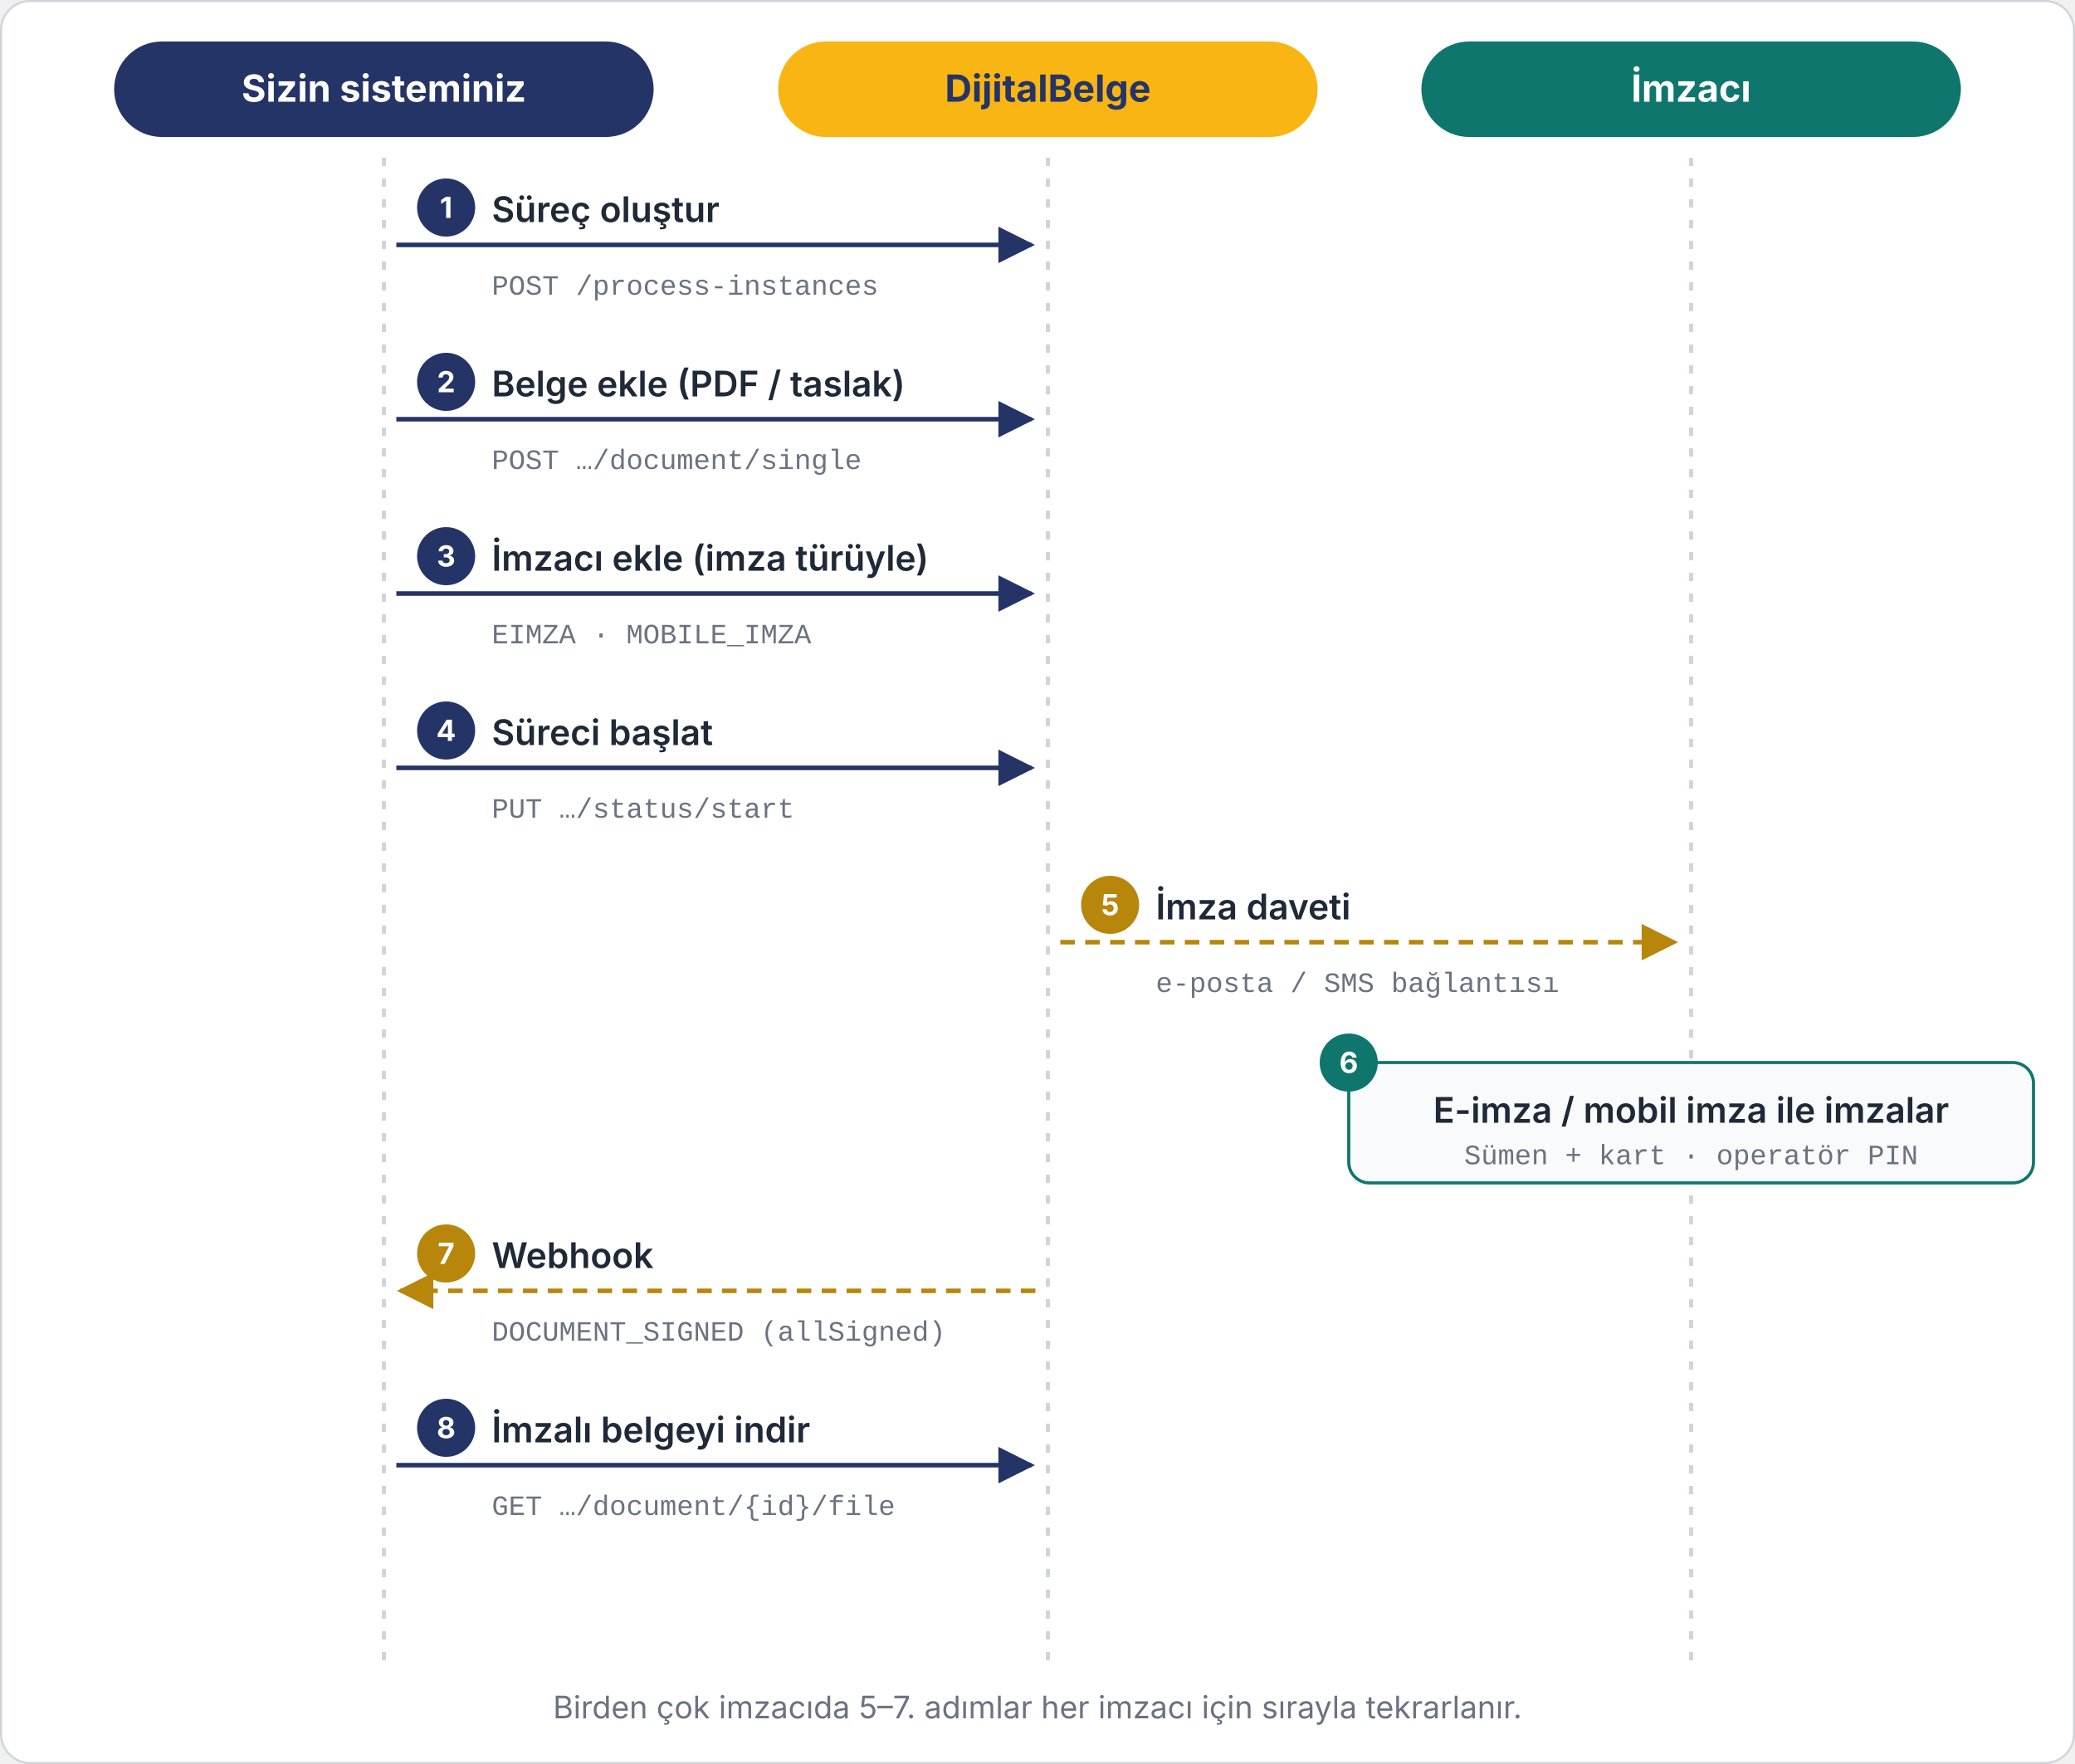
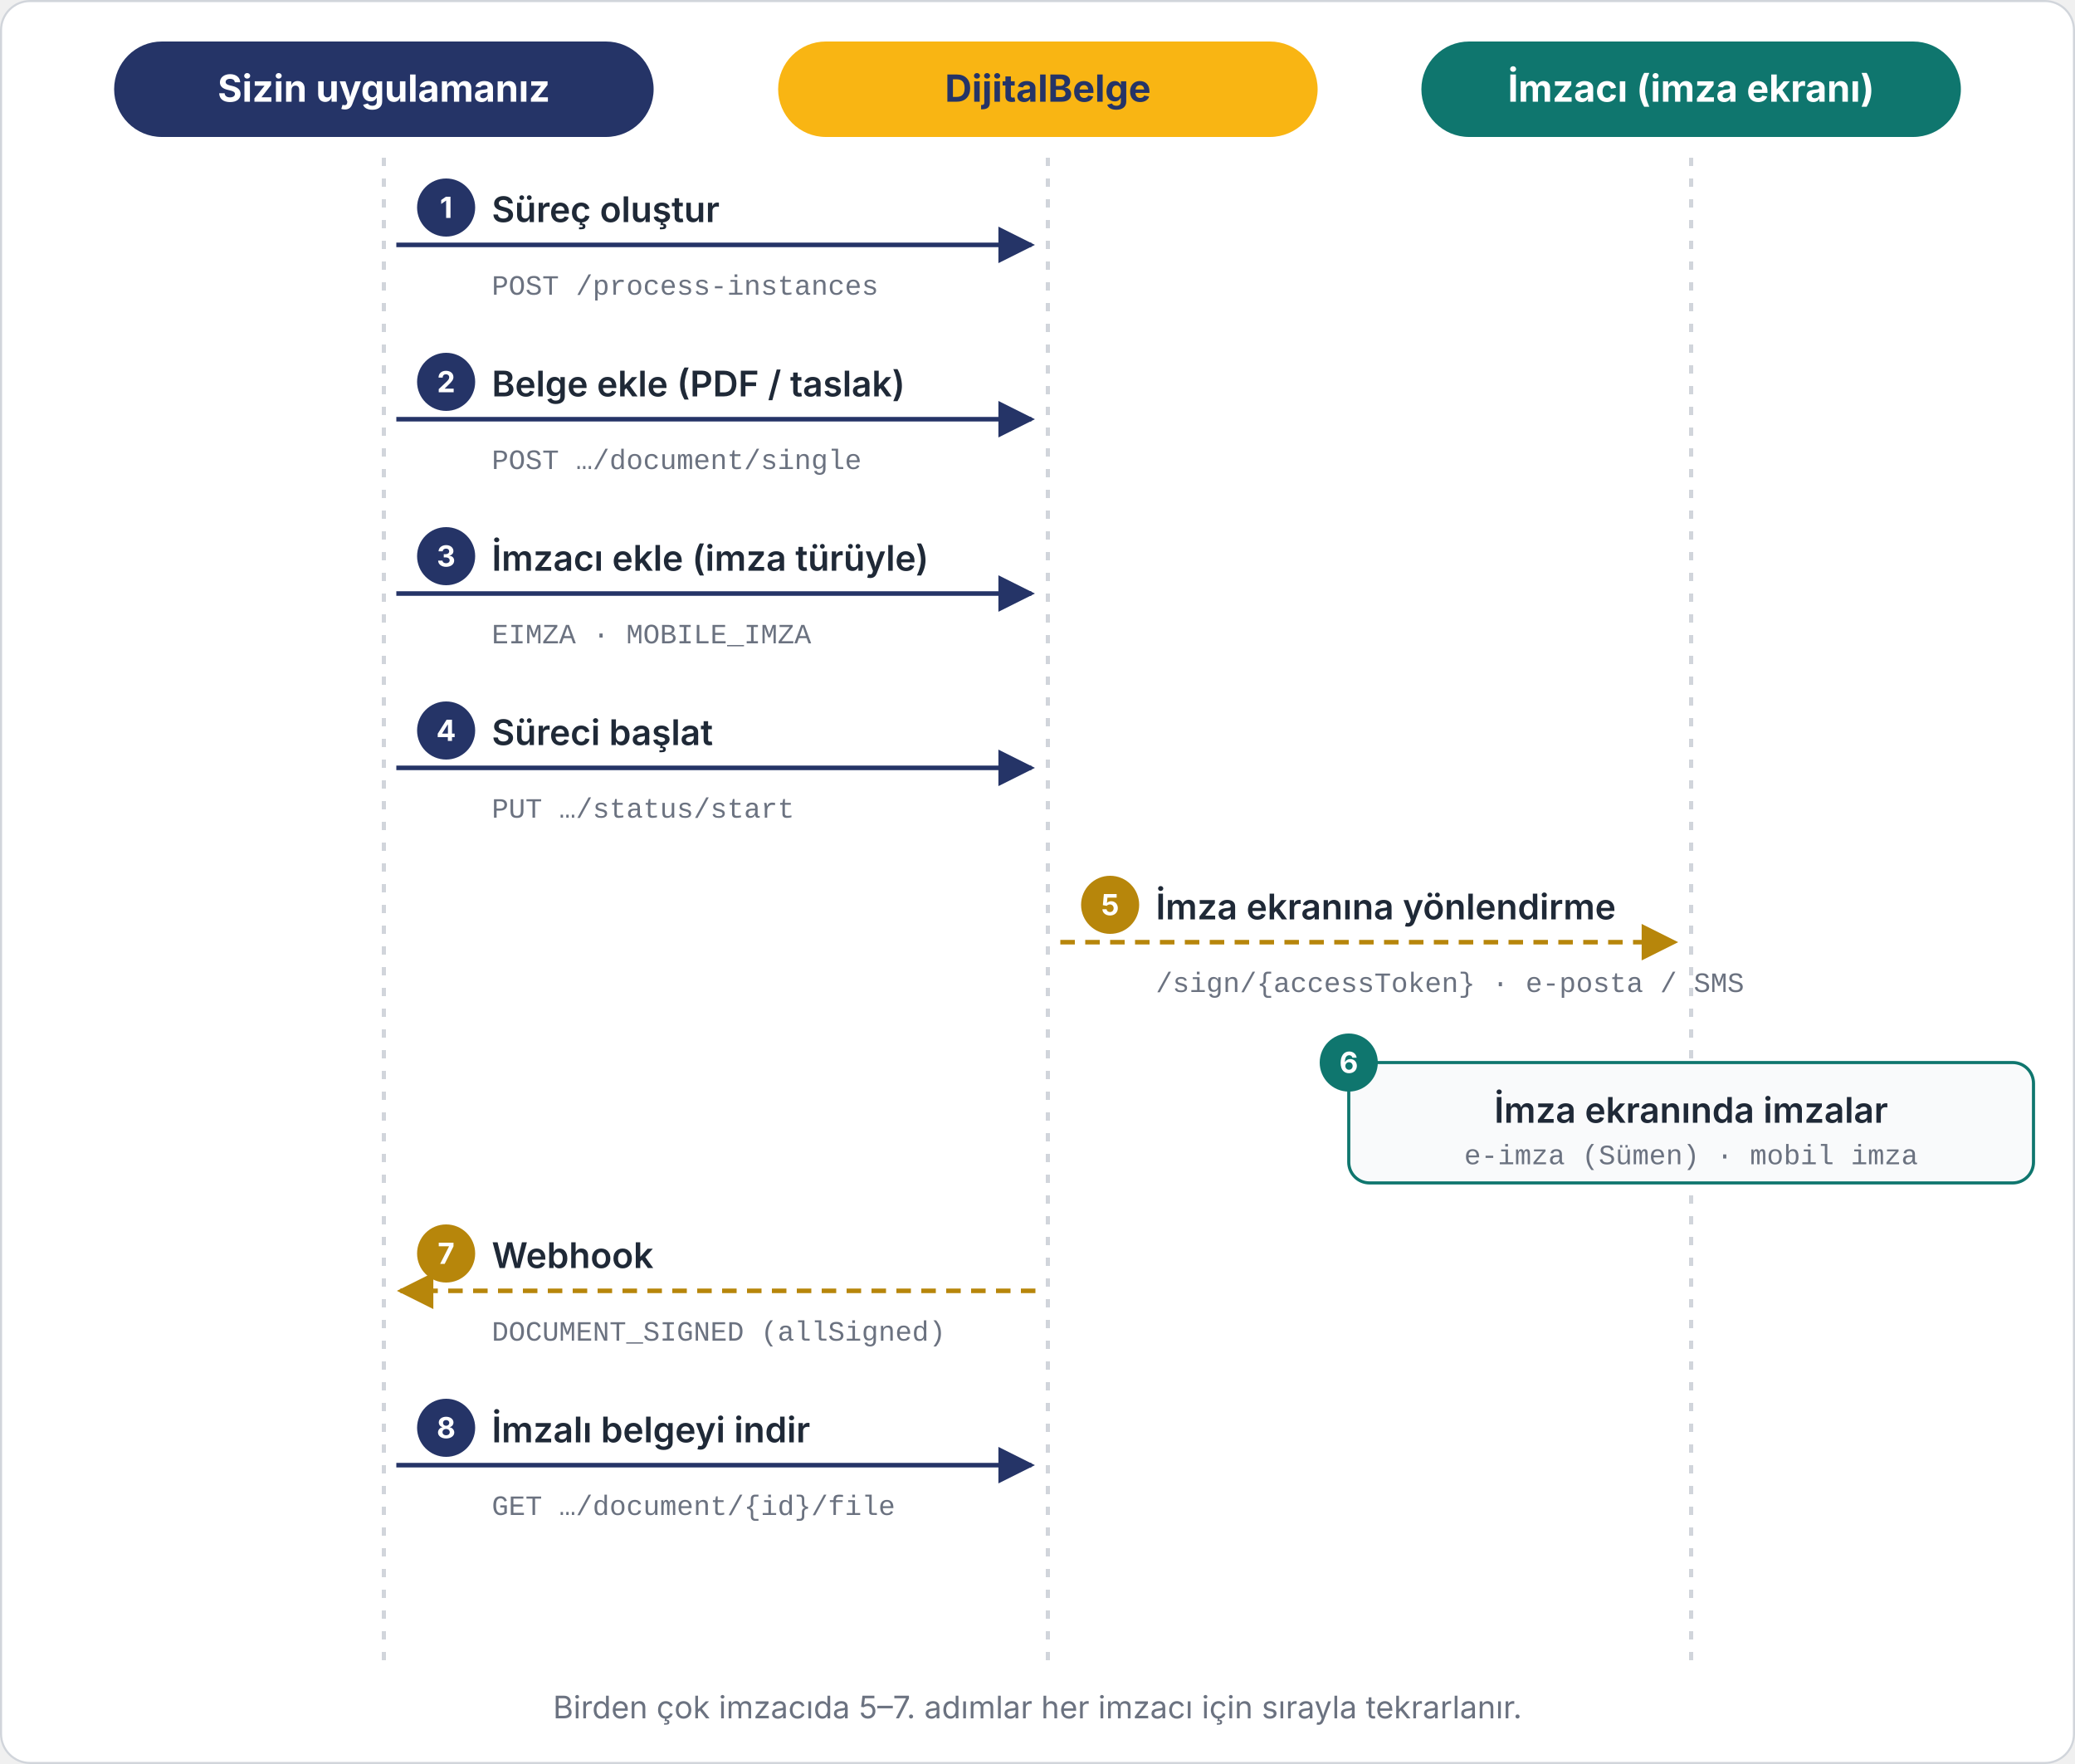
- <svg xmlns="http://www.w3.org/2000/svg" viewBox="0 0 1000 850" width="1000" height="850" role="img" aria-label="Belge imzalama akışı">
+ <svg xmlns="http://www.w3.org/2000/svg" viewBox="0 0 1000 850" width="1000" height="850" role="img" aria-label="Merkezi imza ekranıyla belge imzalama akışı">
  <defs>
    <marker id="ah-sys" viewBox="0 0 10 10" refX="9" refY="5" markerWidth="8" markerHeight="8" orient="auto-start-reverse">
      <path d="M0,0 L10,5 L0,10 z" fill="#253467" />
    </marker>
    <marker id="ah-db" viewBox="0 0 10 10" refX="9" refY="5" markerWidth="8" markerHeight="8" orient="auto-start-reverse">
      <path d="M0,0 L10,5 L0,10 z" fill="#B7860B" />
    </marker>
    <marker id="ah-user" viewBox="0 0 10 10" refX="9" refY="5" markerWidth="8" markerHeight="8" orient="auto-start-reverse">
      <path d="M0,0 L10,5 L0,10 z" fill="#0F766E" />
    </marker>
  </defs>
  <rect x="0.5" y="0.5" width="999" height="849" rx="14" fill="#FFFFFF" stroke="#D1D5DB" />
  <line x1="185" y1="76" x2="185" y2="800" stroke="#D1D5DB" stroke-width="2" stroke-dasharray="4 6" />
  <rect x="55" y="20" width="260" height="46" rx="23" fill="#253467" />
-   <text x="185" y="49" font-family="Inter, 'Segoe UI', Roboto, Helvetica, Arial, sans-serif" font-size="18" font-weight="700" fill="#FFFFFF" text-anchor="middle">Sizin sisteminiz</text>
+   <text x="185" y="49" font-family="Inter, 'Segoe UI', Roboto, Helvetica, Arial, sans-serif" font-size="18" font-weight="700" fill="#FFFFFF" text-anchor="middle">Sizin uygulamanız</text>
  <line x1="505" y1="76" x2="505" y2="800" stroke="#D1D5DB" stroke-width="2" stroke-dasharray="4 6" />
  <rect x="375" y="20" width="260" height="46" rx="23" fill="#F9B513" />
  <text x="505" y="49" font-family="Inter, 'Segoe UI', Roboto, Helvetica, Arial, sans-serif" font-size="18" font-weight="700" fill="#253467" text-anchor="middle">DijitalBelge</text>
  <line x1="815" y1="76" x2="815" y2="800" stroke="#D1D5DB" stroke-width="2" stroke-dasharray="4 6" />
  <rect x="685" y="20" width="260" height="46" rx="23" fill="#0F766E" />
-   <text x="815" y="49" font-family="Inter, 'Segoe UI', Roboto, Helvetica, Arial, sans-serif" font-size="18" font-weight="700" fill="#FFFFFF" text-anchor="middle">İmzacı</text>
+   <text x="815" y="49" font-family="Inter, 'Segoe UI', Roboto, Helvetica, Arial, sans-serif" font-size="18" font-weight="700" fill="#FFFFFF" text-anchor="middle">İmzacı (imza ekranı)</text>
  <line x1="191" y1="118" x2="497" y2="118" stroke="#253467" stroke-width="2.2" marker-end="url(#ah-sys)" />
  <circle cx="215" cy="100" r="14" fill="#253467" />
  <text x="215" y="105" font-family="Inter, 'Segoe UI', Roboto, Helvetica, Arial, sans-serif" font-size="14" font-weight="700" fill="#FFFFFF" text-anchor="middle">1</text>
  <text x="237" y="107" font-family="Inter, 'Segoe UI', Roboto, Helvetica, Arial, sans-serif" font-size="17" font-weight="600" fill="#1F2937" text-anchor="start">Süreç oluştur</text>
  <text x="237" y="142" font-family="'JetBrains Mono', Consolas, 'Courier New', monospace" font-size="13.5" font-weight="400" fill="#6B7280" text-anchor="start">POST /process-instances</text>
  <line x1="191" y1="202" x2="497" y2="202" stroke="#253467" stroke-width="2.2" marker-end="url(#ah-sys)" />
  <circle cx="215" cy="184" r="14" fill="#253467" />
  <text x="215" y="189" font-family="Inter, 'Segoe UI', Roboto, Helvetica, Arial, sans-serif" font-size="14" font-weight="700" fill="#FFFFFF" text-anchor="middle">2</text>
  <text x="237" y="191" font-family="Inter, 'Segoe UI', Roboto, Helvetica, Arial, sans-serif" font-size="17" font-weight="600" fill="#1F2937" text-anchor="start">Belge ekle (PDF / taslak)</text>
  <text x="237" y="226" font-family="'JetBrains Mono', Consolas, 'Courier New', monospace" font-size="13.5" font-weight="400" fill="#6B7280" text-anchor="start">POST …/document/single</text>
  <line x1="191" y1="286" x2="497" y2="286" stroke="#253467" stroke-width="2.2" marker-end="url(#ah-sys)" />
  <circle cx="215" cy="268" r="14" fill="#253467" />
  <text x="215" y="273" font-family="Inter, 'Segoe UI', Roboto, Helvetica, Arial, sans-serif" font-size="14" font-weight="700" fill="#FFFFFF" text-anchor="middle">3</text>
  <text x="237" y="275" font-family="Inter, 'Segoe UI', Roboto, Helvetica, Arial, sans-serif" font-size="17" font-weight="600" fill="#1F2937" text-anchor="start">İmzacı ekle (imza türüyle)</text>
  <text x="237" y="310" font-family="'JetBrains Mono', Consolas, 'Courier New', monospace" font-size="13.5" font-weight="400" fill="#6B7280" text-anchor="start">EIMZA · MOBILE_IMZA</text>
  <line x1="191" y1="370" x2="497" y2="370" stroke="#253467" stroke-width="2.2" marker-end="url(#ah-sys)" />
  <circle cx="215" cy="352" r="14" fill="#253467" />
  <text x="215" y="357" font-family="Inter, 'Segoe UI', Roboto, Helvetica, Arial, sans-serif" font-size="14" font-weight="700" fill="#FFFFFF" text-anchor="middle">4</text>
  <text x="237" y="359" font-family="Inter, 'Segoe UI', Roboto, Helvetica, Arial, sans-serif" font-size="17" font-weight="600" fill="#1F2937" text-anchor="start">Süreci başlat</text>
  <text x="237" y="394" font-family="'JetBrains Mono', Consolas, 'Courier New', monospace" font-size="13.5" font-weight="400" fill="#6B7280" text-anchor="start">PUT …/status/start</text>
  <line x1="511" y1="454" x2="807" y2="454" stroke="#B7860B" stroke-width="2.2" stroke-dasharray="7 5" marker-end="url(#ah-db)" />
  <circle cx="535" cy="436" r="14" fill="#B7860B" />
  <text x="535" y="441" font-family="Inter, 'Segoe UI', Roboto, Helvetica, Arial, sans-serif" font-size="14" font-weight="700" fill="#FFFFFF" text-anchor="middle">5</text>
-   <text x="557" y="443" font-family="Inter, 'Segoe UI', Roboto, Helvetica, Arial, sans-serif" font-size="17" font-weight="600" fill="#1F2937" text-anchor="start">İmza daveti</text>
-   <text x="557" y="478" font-family="'JetBrains Mono', Consolas, 'Courier New', monospace" font-size="13.5" font-weight="400" fill="#6B7280" text-anchor="start">e-posta / SMS bağlantısı</text>
+   <text x="557" y="443" font-family="Inter, 'Segoe UI', Roboto, Helvetica, Arial, sans-serif" font-size="17" font-weight="600" fill="#1F2937" text-anchor="start">İmza ekranına yönlendirme</text>
+   <text x="557" y="478" font-family="'JetBrains Mono', Consolas, 'Courier New', monospace" font-size="13.5" font-weight="400" fill="#6B7280" text-anchor="start">/sign/{accessToken} · e-posta / SMS</text>
  <rect x="650.0" y="512" width="330" height="58" rx="10" fill="#F9FAFB" stroke="#0F766E" stroke-width="1.5" />
  <circle cx="650.0" cy="512" r="14" fill="#0F766E" />
  <text x="650.0" y="517" font-family="Inter, 'Segoe UI', Roboto, Helvetica, Arial, sans-serif" font-size="14" font-weight="700" fill="#FFFFFF" text-anchor="middle">6</text>
-   <text x="815" y="541" font-family="Inter, 'Segoe UI', Roboto, Helvetica, Arial, sans-serif" font-size="17" font-weight="600" fill="#1F2937" text-anchor="middle">E-imza / mobil imza ile imzalar</text>
-   <text x="815" y="561" font-family="'JetBrains Mono', Consolas, 'Courier New', monospace" font-size="13.5" font-weight="400" fill="#6B7280" text-anchor="middle">Sümen + kart · operatör PIN</text>
+   <text x="815" y="541" font-family="Inter, 'Segoe UI', Roboto, Helvetica, Arial, sans-serif" font-size="17" font-weight="600" fill="#1F2937" text-anchor="middle">İmza ekranında imzalar</text>
+   <text x="815" y="561" font-family="'JetBrains Mono', Consolas, 'Courier New', monospace" font-size="13.5" font-weight="400" fill="#6B7280" text-anchor="middle">e-imza (Sümen) · mobil imza</text>
  <line x1="499" y1="622" x2="193" y2="622" stroke="#B7860B" stroke-width="2.2" stroke-dasharray="7 5" marker-end="url(#ah-db)" />
  <circle cx="215" cy="604" r="14" fill="#B7860B" />
  <text x="215" y="609" font-family="Inter, 'Segoe UI', Roboto, Helvetica, Arial, sans-serif" font-size="14" font-weight="700" fill="#FFFFFF" text-anchor="middle">7</text>
  <text x="237" y="611" font-family="Inter, 'Segoe UI', Roboto, Helvetica, Arial, sans-serif" font-size="17" font-weight="600" fill="#1F2937" text-anchor="start">Webhook</text>
  <text x="237" y="646" font-family="'JetBrains Mono', Consolas, 'Courier New', monospace" font-size="13.5" font-weight="400" fill="#6B7280" text-anchor="start">DOCUMENT_SIGNED (allSigned)</text>
  <line x1="191" y1="706" x2="497" y2="706" stroke="#253467" stroke-width="2.2" marker-end="url(#ah-sys)" />
  <circle cx="215" cy="688" r="14" fill="#253467" />
  <text x="215" y="693" font-family="Inter, 'Segoe UI', Roboto, Helvetica, Arial, sans-serif" font-size="14" font-weight="700" fill="#FFFFFF" text-anchor="middle">8</text>
  <text x="237" y="695" font-family="Inter, 'Segoe UI', Roboto, Helvetica, Arial, sans-serif" font-size="17" font-weight="600" fill="#1F2937" text-anchor="start">İmzalı belgeyi indir</text>
  <text x="237" y="730" font-family="'JetBrains Mono', Consolas, 'Courier New', monospace" font-size="13.5" font-weight="400" fill="#6B7280" text-anchor="start">GET …/document/{id}/file</text>
  <text x="500.0" y="828" font-family="Inter, 'Segoe UI', Roboto, Helvetica, Arial, sans-serif" font-size="15" font-weight="400" fill="#6B7280" text-anchor="middle">Birden çok imzacıda 5–7. adımlar her imzacı için sırayla tekrarlanır.</text>
</svg>
